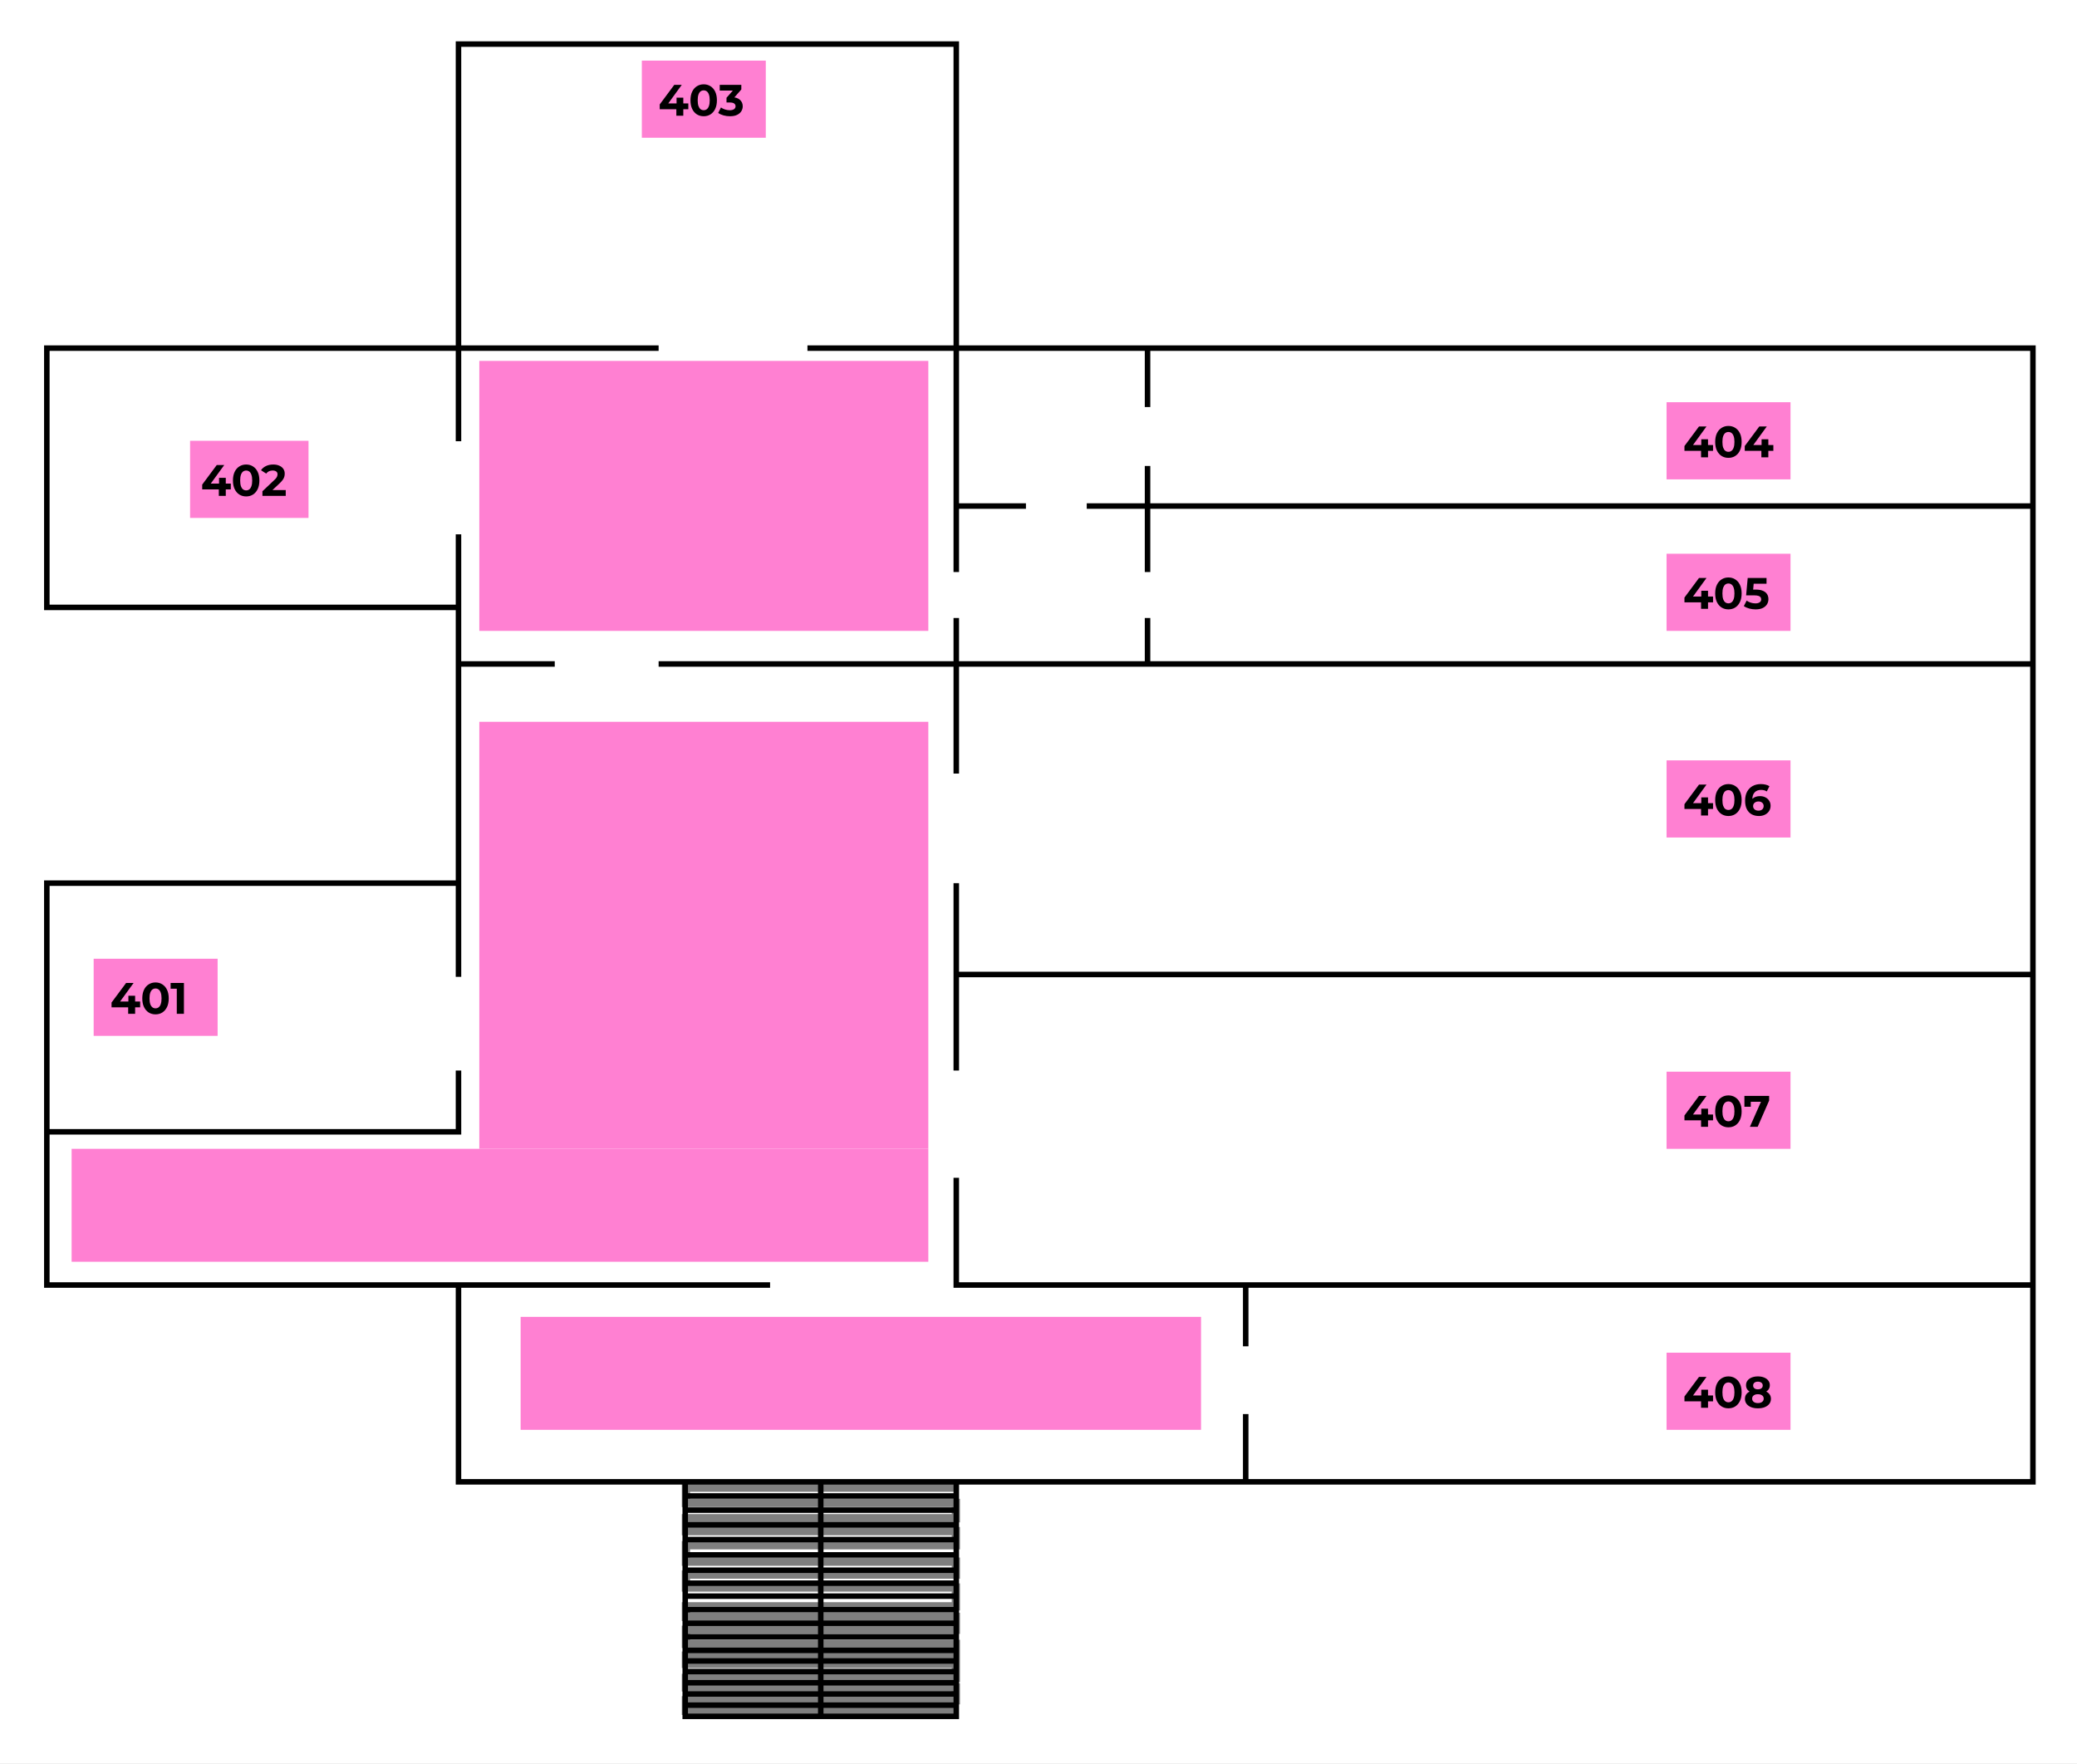
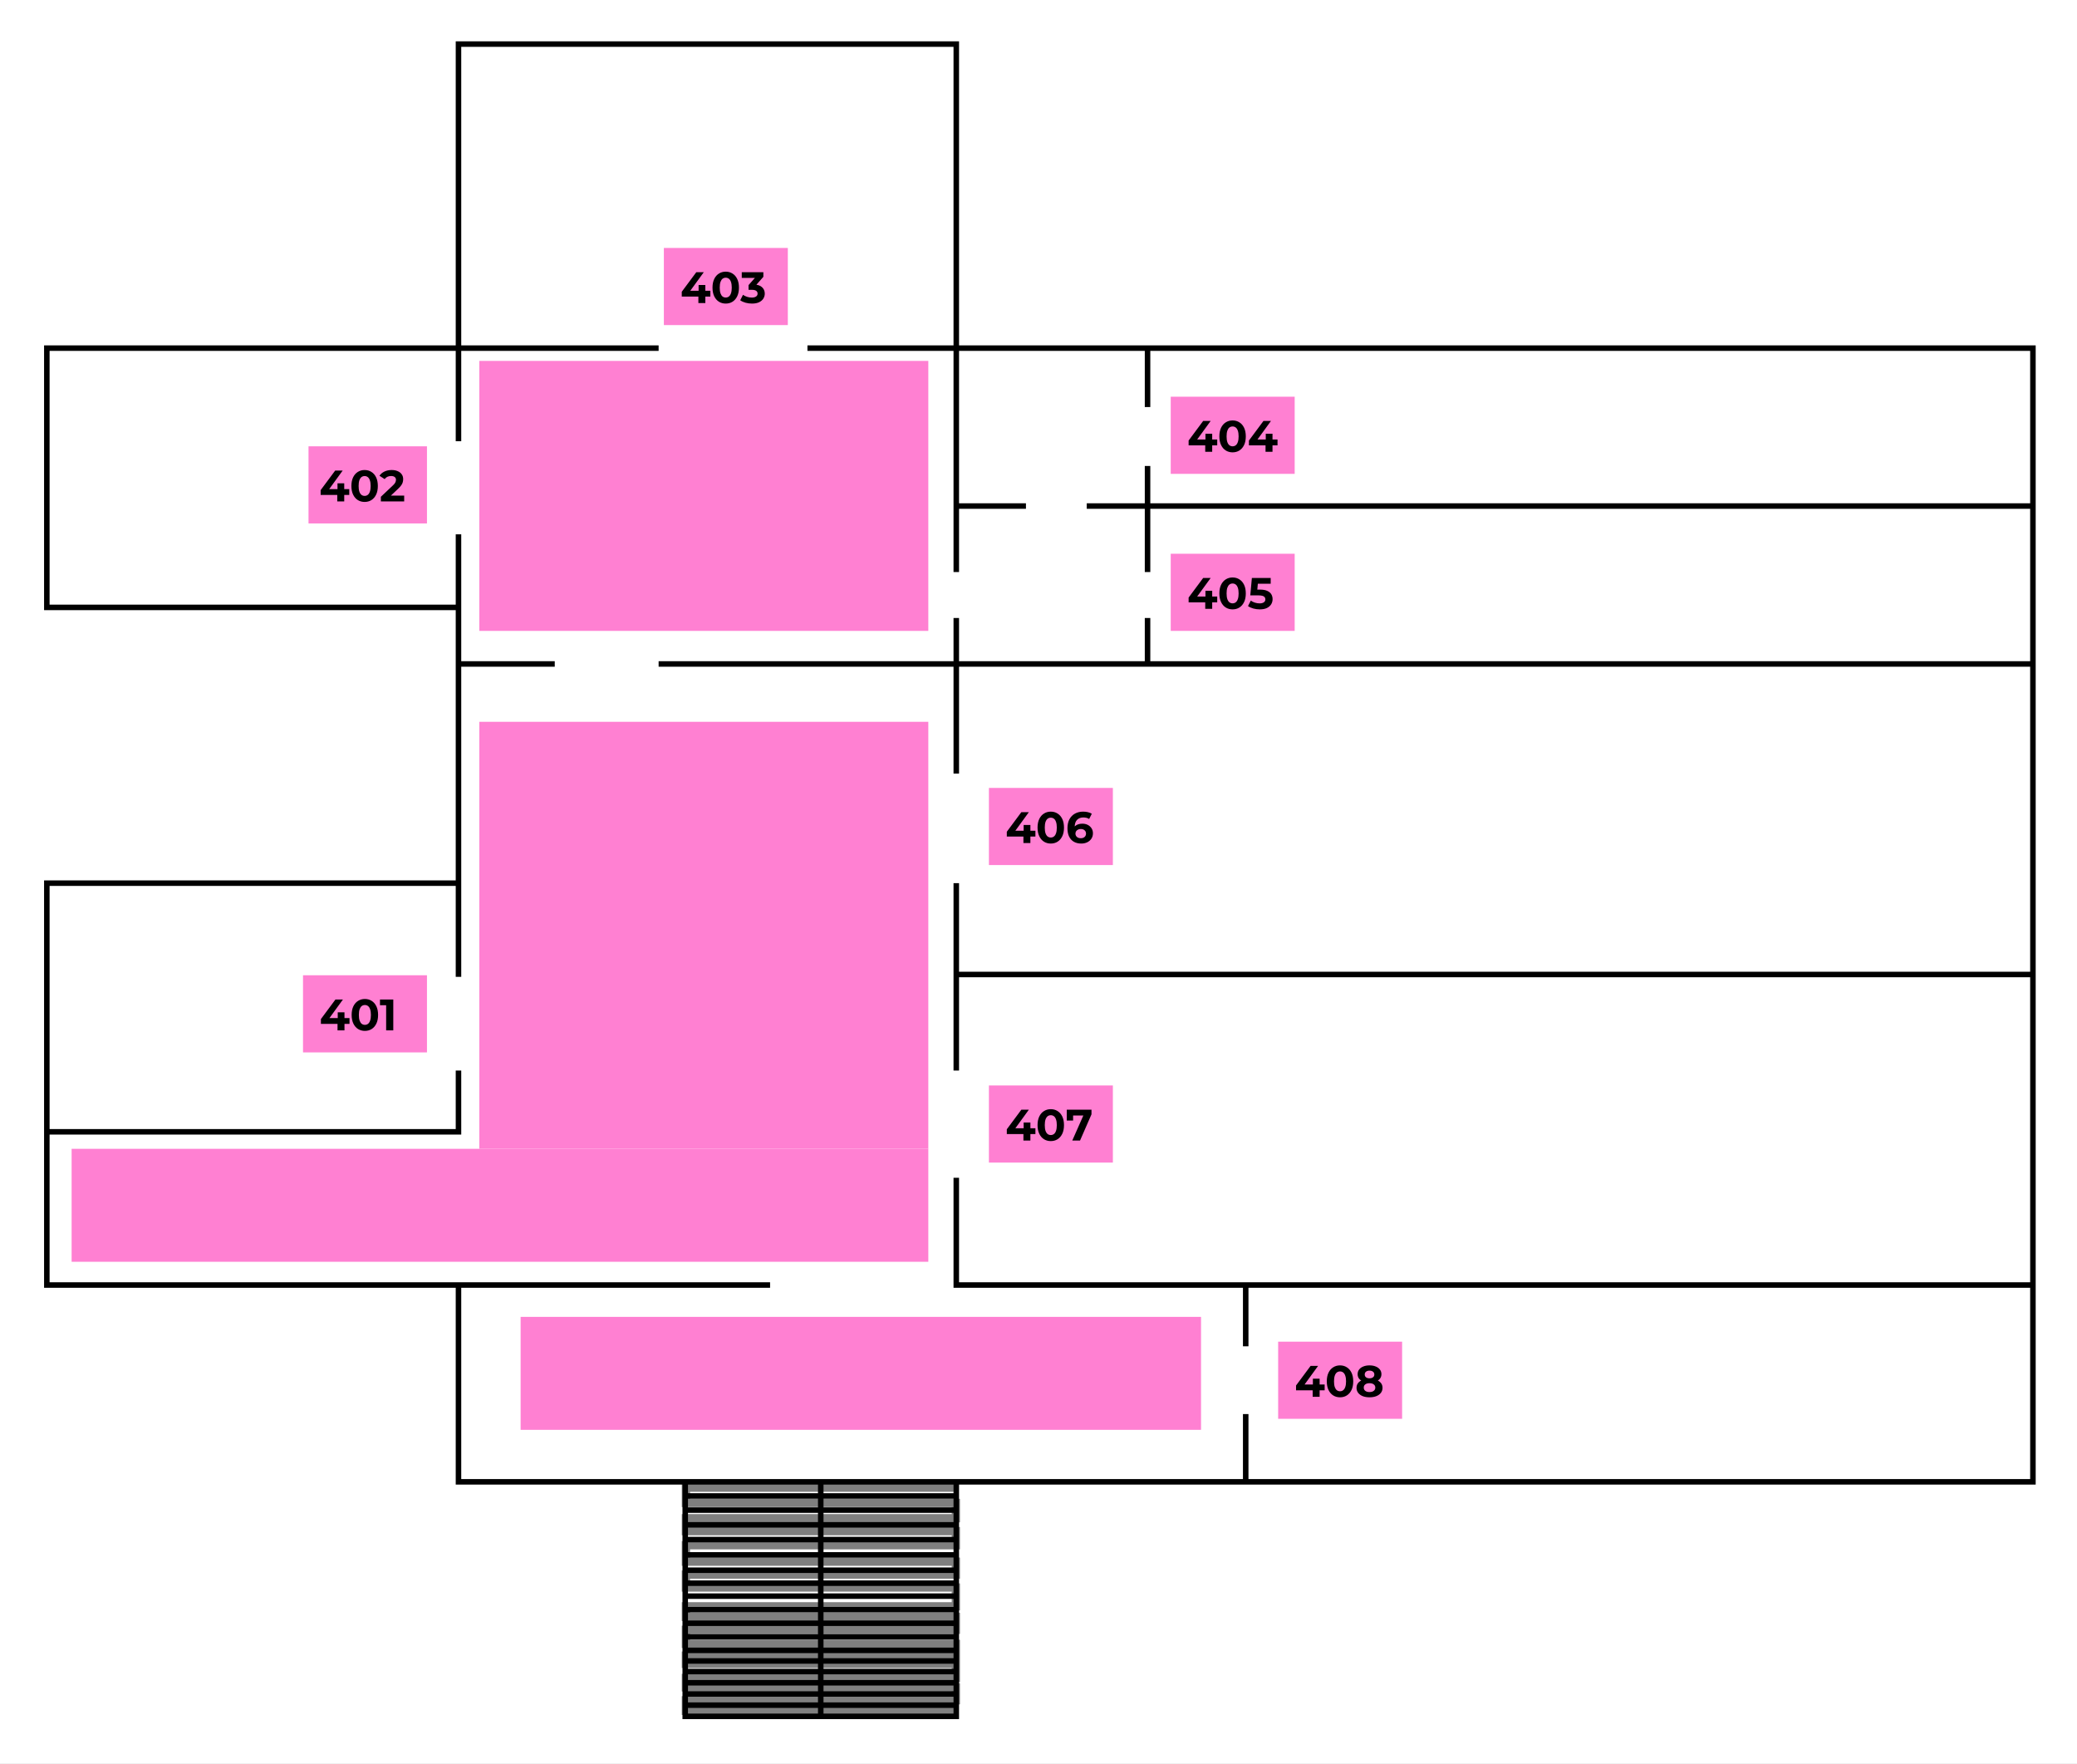
<svg xmlns="http://www.w3.org/2000/svg" width="754" height="640" viewBox="0 0 754 640" fill="none">
  <rect width="754" height="640" fill="white" />
  <path d="M452.221 537.875H738V466.438M452.221 537.875H347.152M452.221 537.875V513.278M452.221 466.438H738M452.221 466.438H347.152M452.221 466.438V488.681M738 466.438V353.721M347.152 427.511V466.438H738M166.442 466.438V537.875H248.75M166.442 466.438H17V410.828M166.442 466.438H279.558M17 410.828H166.442V388.584M17 410.828V320.569H166.442M166.442 320.569V241.005M166.442 320.569V354.577V193.951V220.472M248.75 537.875H297.951M248.75 537.875V543.008M347.152 537.875H297.951M347.152 537.875V543.008M297.951 537.875V623M297.951 623H248.75V618.936M297.951 623H347.152V618.936M248.75 548.141H347.152M248.75 548.141V553.488M248.75 548.141V543.008M347.152 548.141V553.488M347.152 548.141V543.008M347.152 558.835H248.75M347.152 558.835V564.396M347.152 558.835V553.488M248.75 558.835V564.396M248.75 558.835V553.488M248.75 569.957H347.152M248.75 569.957V564.396M248.75 569.957V574.662M347.152 569.957V564.396M347.152 569.957V574.662M347.152 579.368H248.75M347.152 579.368V574.662M347.152 579.368V584.287M248.75 579.368V574.662M248.75 579.368V584.287M248.75 589.206H347.152M248.75 589.206V584.287M248.75 589.206V594.126M347.152 589.206V584.287M347.152 589.206V594.126M347.152 599.045H248.75M347.152 599.045V594.126M347.152 599.045V602.895M248.75 599.045V594.126M248.75 599.045V602.895M248.75 606.745H347.152M248.75 606.745V602.895M248.75 606.745V610.809M347.152 606.745V602.895M347.152 606.745V610.809M347.152 614.872H248.75M347.152 614.872V610.809M347.152 614.872V618.936M248.75 614.872V610.809M248.75 614.872V618.936M248.75 564.396H347.152M347.152 553.488H248.75M248.75 543.008H347.152M347.152 574.662H248.75M248.75 584.287H347.152M347.152 594.126H248.75M248.75 602.895H347.152M347.152 610.809H248.75M248.75 618.936H347.152M347.152 241.005H239.094M347.152 241.005V280.787M347.152 241.005H416.585M347.152 241.005V224.322M166.442 241.005H201.388M166.442 241.005V220.472M347.152 353.721H738M347.152 353.721V388.584M347.152 353.721V320.569M738 353.721V241.005M738 241.005H416.585M738 241.005V183.684M166.442 220.472H17V126.364H166.442M166.442 126.364V16H347.152V126.364M166.442 126.364V160.157M166.442 126.364H239.094M347.152 126.364V183.684M347.152 126.364H416.585M347.152 126.364H293.123M347.152 126.364V207.639V183.684M347.152 183.684H372.442M416.585 183.684H738M416.585 183.684H394.513M416.585 183.684V169.14M416.585 183.684V207.639M416.585 241.005V224.322M416.585 126.364H738V183.684M416.585 126.364V147.752" stroke="black" stroke-width="2" />
  <path d="M347 540H249V545.542H347V551.084H249V555.774H347V560.889H249V566.858H347V571.547H249V576.237H347V580.5V583.058H249V586.895H347V591.584H249V596.7H347V600.963H249V603.947H347V609.063H249V612.474H347V617.163H249V621H347" stroke="black" stroke-opacity="0.5" stroke-width="3" />
-   <rect x="69" y="160" width="43" height="28" fill="#FF80D2" />
-   <path d="M73.405 177.648V175.904L78.685 168.8H81.405L76.237 175.904L74.973 175.536H83.789V177.648H73.405ZM79.437 180V177.648L79.517 175.536V173.44H81.965V180H79.437ZM89.364 180.192C88.447 180.192 87.626 179.968 86.9 179.52C86.175 179.061 85.604 178.4 85.188 177.536C84.772 176.672 84.564 175.627 84.564 174.4C84.564 173.173 84.772 172.128 85.188 171.264C85.604 170.4 86.175 169.744 86.9 169.296C87.626 168.837 88.447 168.608 89.364 168.608C90.292 168.608 91.114 168.837 91.828 169.296C92.553 169.744 93.124 170.4 93.54 171.264C93.956 172.128 94.164 173.173 94.164 174.4C94.164 175.627 93.956 176.672 93.54 177.536C93.124 178.4 92.553 179.061 91.828 179.52C91.114 179.968 90.292 180.192 89.364 180.192ZM89.364 178C89.802 178 90.18 177.877 90.5 177.632C90.831 177.387 91.087 176.997 91.268 176.464C91.46 175.931 91.556 175.243 91.556 174.4C91.556 173.557 91.46 172.869 91.268 172.336C91.087 171.803 90.831 171.413 90.5 171.168C90.18 170.923 89.802 170.8 89.364 170.8C88.938 170.8 88.559 170.923 88.228 171.168C87.908 171.413 87.652 171.803 87.46 172.336C87.279 172.869 87.188 173.557 87.188 174.4C87.188 175.243 87.279 175.931 87.46 176.464C87.652 176.997 87.908 177.387 88.228 177.632C88.559 177.877 88.938 178 89.364 178ZM95.265 180V178.32L99.585 174.24C99.926 173.931 100.177 173.653 100.337 173.408C100.497 173.163 100.604 172.939 100.657 172.736C100.721 172.533 100.753 172.347 100.753 172.176C100.753 171.728 100.598 171.387 100.289 171.152C99.99 170.907 99.548 170.784 98.961 170.784C98.492 170.784 98.054 170.875 97.649 171.056C97.254 171.237 96.918 171.52 96.641 171.904L94.753 170.688C95.18 170.048 95.777 169.541 96.545 169.168C97.313 168.795 98.198 168.608 99.201 168.608C100.033 168.608 100.758 168.747 101.377 169.024C102.006 169.291 102.492 169.669 102.833 170.16C103.185 170.651 103.361 171.237 103.361 171.92C103.361 172.283 103.313 172.645 103.217 173.008C103.132 173.36 102.95 173.733 102.673 174.128C102.406 174.523 102.012 174.965 101.489 175.456L97.905 178.832L97.409 177.888H103.729V180H95.265Z" fill="black" />
+   <rect x="112" y="162" width="43" height="28" fill="#FF80D2" />
+   <path d="M116.405 179.648V177.904L121.685 170.8H124.405L119.237 177.904L117.973 177.536H126.789V179.648H116.405ZM122.437 182V179.648L122.517 177.536V175.44H124.965V182H122.437ZM132.364 182.192C131.447 182.192 130.626 181.968 129.9 181.52C129.175 181.061 128.604 180.4 128.188 179.536C127.772 178.672 127.564 177.627 127.564 176.4C127.564 175.173 127.772 174.128 128.188 173.264C128.604 172.4 129.175 171.744 129.9 171.296C130.626 170.837 131.447 170.608 132.364 170.608C133.292 170.608 134.114 170.837 134.828 171.296C135.554 171.744 136.124 172.4 136.54 173.264C136.956 174.128 137.164 175.173 137.164 176.4C137.164 177.627 136.956 178.672 136.54 179.536C136.124 180.4 135.554 181.061 134.828 181.52C134.114 181.968 133.292 182.192 132.364 182.192ZM132.364 180C132.802 180 133.18 179.877 133.5 179.632C133.831 179.387 134.087 178.997 134.268 178.464C134.46 177.931 134.556 177.243 134.556 176.4C134.556 175.557 134.46 174.869 134.268 174.336C134.087 173.803 133.831 173.413 133.5 173.168C133.18 172.923 132.802 172.8 132.364 172.8C131.938 172.8 131.559 172.923 131.228 173.168C130.908 173.413 130.652 173.803 130.46 174.336C130.279 174.869 130.188 175.557 130.188 176.4C130.188 177.243 130.279 177.931 130.46 178.464C130.652 178.997 130.908 179.387 131.228 179.632C131.559 179.877 131.938 180 132.364 180ZM138.265 182V180.32L142.585 176.24C142.926 175.931 143.177 175.653 143.337 175.408C143.497 175.163 143.604 174.939 143.657 174.736C143.721 174.533 143.753 174.347 143.753 174.176C143.753 173.728 143.598 173.387 143.289 173.152C142.99 172.907 142.548 172.784 141.961 172.784C141.492 172.784 141.054 172.875 140.649 173.056C140.254 173.237 139.918 173.52 139.641 173.904L137.753 172.688C138.18 172.048 138.777 171.541 139.545 171.168C140.313 170.795 141.198 170.608 142.201 170.608C143.033 170.608 143.758 170.747 144.377 171.024C145.006 171.291 145.492 171.669 145.833 172.16C146.185 172.651 146.361 173.237 146.361 173.92C146.361 174.283 146.313 174.645 146.217 175.008C146.132 175.36 145.95 175.733 145.673 176.128C145.406 176.523 145.012 176.965 144.489 177.456L140.905 180.832L140.409 179.888H146.729V182H138.265Z" fill="black" />
  <rect x="189" y="478" width="247" height="41" fill="#FF80D2" />
  <rect x="174" y="262" width="163" height="155" fill="#FF80D2" />
  <rect x="174" y="131" width="163" height="98" fill="#FF80D2" />
  <rect x="26" y="417" width="311" height="41" fill="#FF80D2" />
-   <rect x="605" y="146" width="45" height="28" fill="#FF80D2" />
-   <path d="M611.496 163.648V161.904L616.776 154.8H619.496L614.328 161.904L613.064 161.536H621.88V163.648H611.496ZM617.528 166V163.648L617.608 161.536V159.44H620.056V166H617.528ZM627.455 166.192C626.538 166.192 625.717 165.968 624.991 165.52C624.266 165.061 623.695 164.4 623.279 163.536C622.863 162.672 622.655 161.627 622.655 160.4C622.655 159.173 622.863 158.128 623.279 157.264C623.695 156.4 624.266 155.744 624.991 155.296C625.717 154.837 626.538 154.608 627.455 154.608C628.383 154.608 629.205 154.837 629.919 155.296C630.645 155.744 631.215 156.4 631.631 157.264C632.047 158.128 632.255 159.173 632.255 160.4C632.255 161.627 632.047 162.672 631.631 163.536C631.215 164.4 630.645 165.061 629.919 165.52C629.205 165.968 628.383 166.192 627.455 166.192ZM627.455 164C627.893 164 628.271 163.877 628.591 163.632C628.922 163.387 629.178 162.997 629.359 162.464C629.551 161.931 629.647 161.243 629.647 160.4C629.647 159.557 629.551 158.869 629.359 158.336C629.178 157.803 628.922 157.413 628.591 157.168C628.271 156.923 627.893 156.8 627.455 156.8C627.029 156.8 626.65 156.923 626.319 157.168C625.999 157.413 625.743 157.803 625.551 158.336C625.37 158.869 625.279 159.557 625.279 160.4C625.279 161.243 625.37 161.931 625.551 162.464C625.743 162.997 625.999 163.387 626.319 163.632C626.65 163.877 627.029 164 627.455 164ZM633.387 163.648V161.904L638.667 154.8H641.387L636.219 161.904L634.955 161.536H643.771V163.648H633.387ZM639.419 166V163.648L639.499 161.536V159.44H641.947V166H639.419Z" fill="black" />
-   <rect x="233" y="22" width="45" height="28" fill="#FF80D2" />
-   <path d="M239.496 39.648V37.904L244.776 30.8H247.496L242.328 37.904L241.064 37.536H249.88V39.648H239.496ZM245.528 42V39.648L245.608 37.536V35.44H248.056V42H245.528ZM255.455 42.192C254.538 42.192 253.717 41.968 252.991 41.52C252.266 41.061 251.695 40.4 251.279 39.536C250.863 38.672 250.655 37.627 250.655 36.4C250.655 35.173 250.863 34.128 251.279 33.264C251.695 32.4 252.266 31.744 252.991 31.296C253.717 30.837 254.538 30.608 255.455 30.608C256.383 30.608 257.205 30.837 257.919 31.296C258.645 31.744 259.215 32.4 259.631 33.264C260.047 34.128 260.255 35.173 260.255 36.4C260.255 37.627 260.047 38.672 259.631 39.536C259.215 40.4 258.645 41.061 257.919 41.52C257.205 41.968 256.383 42.192 255.455 42.192ZM255.455 40C255.893 40 256.271 39.877 256.591 39.632C256.922 39.387 257.178 38.997 257.359 38.464C257.551 37.931 257.647 37.243 257.647 36.4C257.647 35.557 257.551 34.869 257.359 34.336C257.178 33.803 256.922 33.413 256.591 33.168C256.271 32.923 255.893 32.8 255.455 32.8C255.029 32.8 254.65 32.923 254.319 33.168C253.999 33.413 253.743 33.803 253.551 34.336C253.37 34.869 253.279 35.557 253.279 36.4C253.279 37.243 253.37 37.931 253.551 38.464C253.743 38.997 253.999 39.387 254.319 39.632C254.65 39.877 255.029 40 255.455 40ZM264.99 42.192C264.212 42.192 263.438 42.091 262.67 41.888C261.902 41.675 261.252 41.376 260.718 40.992L261.726 39.008C262.153 39.317 262.649 39.563 263.214 39.744C263.78 39.925 264.35 40.016 264.926 40.016C265.577 40.016 266.089 39.888 266.462 39.632C266.836 39.376 267.022 39.024 267.022 38.576C267.022 38.149 266.857 37.813 266.526 37.568C266.196 37.323 265.662 37.2 264.926 37.2H263.742V35.488L266.862 31.952L267.15 32.88H261.278V30.8H269.118V32.48L266.014 36.016L264.702 35.264H265.454C266.83 35.264 267.87 35.573 268.574 36.192C269.278 36.811 269.63 37.605 269.63 38.576C269.63 39.205 269.465 39.797 269.134 40.352C268.804 40.896 268.297 41.339 267.614 41.68C266.932 42.021 266.057 42.192 264.99 42.192Z" fill="black" />
-   <rect x="605" y="201" width="45" height="28" fill="#FF80D2" />
-   <path d="M611.496 218.648V216.904L616.776 209.8H619.496L614.328 216.904L613.064 216.536H621.88V218.648H611.496ZM617.528 221V218.648L617.608 216.536V214.44H620.056V221H617.528ZM627.455 221.192C626.538 221.192 625.717 220.968 624.991 220.52C624.266 220.061 623.695 219.4 623.279 218.536C622.863 217.672 622.655 216.627 622.655 215.4C622.655 214.173 622.863 213.128 623.279 212.264C623.695 211.4 624.266 210.744 624.991 210.296C625.717 209.837 626.538 209.608 627.455 209.608C628.383 209.608 629.205 209.837 629.919 210.296C630.645 210.744 631.215 211.4 631.631 212.264C632.047 213.128 632.255 214.173 632.255 215.4C632.255 216.627 632.047 217.672 631.631 218.536C631.215 219.4 630.645 220.061 629.919 220.52C629.205 220.968 628.383 221.192 627.455 221.192ZM627.455 219C627.893 219 628.271 218.877 628.591 218.632C628.922 218.387 629.178 217.997 629.359 217.464C629.551 216.931 629.647 216.243 629.647 215.4C629.647 214.557 629.551 213.869 629.359 213.336C629.178 212.803 628.922 212.413 628.591 212.168C628.271 211.923 627.893 211.8 627.455 211.8C627.029 211.8 626.65 211.923 626.319 212.168C625.999 212.413 625.743 212.803 625.551 213.336C625.37 213.869 625.279 214.557 625.279 215.4C625.279 216.243 625.37 216.931 625.551 217.464C625.743 217.997 625.999 218.387 626.319 218.632C626.65 218.877 627.029 219 627.455 219ZM637.323 221.192C636.544 221.192 635.771 221.091 635.003 220.888C634.245 220.675 633.595 220.376 633.051 219.992L634.075 218.008C634.501 218.317 634.992 218.563 635.547 218.744C636.112 218.925 636.683 219.016 637.259 219.016C637.909 219.016 638.421 218.888 638.795 218.632C639.168 218.376 639.355 218.019 639.355 217.56C639.355 217.272 639.28 217.016 639.131 216.792C638.981 216.568 638.715 216.397 638.331 216.28C637.957 216.163 637.429 216.104 636.747 216.104H633.883L634.459 209.8H641.291V211.88H635.387L636.731 210.696L636.331 215.192L634.987 214.008H637.355C638.464 214.008 639.355 214.163 640.027 214.472C640.709 214.771 641.205 215.181 641.515 215.704C641.824 216.227 641.979 216.819 641.979 217.48C641.979 218.141 641.813 218.755 641.483 219.32C641.152 219.875 640.64 220.328 639.947 220.68C639.264 221.021 638.389 221.192 637.323 221.192Z" fill="black" />
-   <rect x="605" y="276" width="45" height="28" fill="#FF80D2" />
-   <path d="M611.496 293.648V291.904L616.776 284.8H619.496L614.328 291.904L613.064 291.536H621.88V293.648H611.496ZM617.528 296V293.648L617.608 291.536V289.44H620.056V296H617.528ZM627.455 296.192C626.538 296.192 625.717 295.968 624.991 295.52C624.266 295.061 623.695 294.4 623.279 293.536C622.863 292.672 622.655 291.627 622.655 290.4C622.655 289.173 622.863 288.128 623.279 287.264C623.695 286.4 624.266 285.744 624.991 285.296C625.717 284.837 626.538 284.608 627.455 284.608C628.383 284.608 629.205 284.837 629.919 285.296C630.645 285.744 631.215 286.4 631.631 287.264C632.047 288.128 632.255 289.173 632.255 290.4C632.255 291.627 632.047 292.672 631.631 293.536C631.215 294.4 630.645 295.061 629.919 295.52C629.205 295.968 628.383 296.192 627.455 296.192ZM627.455 294C627.893 294 628.271 293.877 628.591 293.632C628.922 293.387 629.178 292.997 629.359 292.464C629.551 291.931 629.647 291.243 629.647 290.4C629.647 289.557 629.551 288.869 629.359 288.336C629.178 287.803 628.922 287.413 628.591 287.168C628.271 286.923 627.893 286.8 627.455 286.8C627.029 286.8 626.65 286.923 626.319 287.168C625.999 287.413 625.743 287.803 625.551 288.336C625.37 288.869 625.279 289.557 625.279 290.4C625.279 291.243 625.37 291.931 625.551 292.464C625.743 292.997 625.999 293.387 626.319 293.632C626.65 293.877 627.029 294 627.455 294ZM638.523 296.192C637.499 296.192 636.608 295.979 635.851 295.552C635.104 295.125 634.528 294.501 634.123 293.68C633.717 292.859 633.515 291.845 633.515 290.64C633.515 289.349 633.755 288.256 634.235 287.36C634.725 286.464 635.397 285.781 636.251 285.312C637.115 284.843 638.107 284.608 639.227 284.608C639.824 284.608 640.395 284.672 640.939 284.8C641.483 284.928 641.952 285.12 642.347 285.376L641.387 287.28C641.077 287.067 640.747 286.923 640.395 286.848C640.043 286.763 639.675 286.72 639.291 286.72C638.32 286.72 637.552 287.013 636.987 287.6C636.421 288.187 636.139 289.056 636.139 290.208C636.139 290.4 636.139 290.613 636.139 290.848C636.149 291.083 636.181 291.317 636.235 291.552L635.515 290.88C635.717 290.464 635.979 290.117 636.299 289.84C636.619 289.552 636.997 289.339 637.435 289.2C637.883 289.051 638.373 288.976 638.907 288.976C639.632 288.976 640.283 289.12 640.859 289.408C641.435 289.696 641.893 290.101 642.235 290.624C642.587 291.147 642.763 291.76 642.763 292.464C642.763 293.221 642.571 293.883 642.187 294.448C641.813 295.003 641.307 295.435 640.667 295.744C640.037 296.043 639.323 296.192 638.523 296.192ZM638.379 294.256C638.741 294.256 639.061 294.192 639.339 294.064C639.627 293.925 639.851 293.728 640.011 293.472C640.171 293.216 640.251 292.923 640.251 292.592C640.251 292.08 640.075 291.675 639.723 291.376C639.381 291.067 638.923 290.912 638.347 290.912C637.963 290.912 637.627 290.987 637.339 291.136C637.051 291.275 636.821 291.472 636.651 291.728C636.491 291.973 636.411 292.261 636.411 292.592C636.411 292.912 636.491 293.2 636.651 293.456C636.811 293.701 637.035 293.899 637.323 294.048C637.611 294.187 637.963 294.256 638.379 294.256Z" fill="black" />
-   <rect x="605" y="389" width="45" height="28" fill="#FF80D2" />
-   <path d="M611.496 406.648V404.904L616.776 397.8H619.496L614.328 404.904L613.064 404.536H621.88V406.648H611.496ZM617.528 409V406.648L617.608 404.536V402.44H620.056V409H617.528ZM627.455 409.192C626.538 409.192 625.717 408.968 624.991 408.52C624.266 408.061 623.695 407.4 623.279 406.536C622.863 405.672 622.655 404.627 622.655 403.4C622.655 402.173 622.863 401.128 623.279 400.264C623.695 399.4 624.266 398.744 624.991 398.296C625.717 397.837 626.538 397.608 627.455 397.608C628.383 397.608 629.205 397.837 629.919 398.296C630.645 398.744 631.215 399.4 631.631 400.264C632.047 401.128 632.255 402.173 632.255 403.4C632.255 404.627 632.047 405.672 631.631 406.536C631.215 407.4 630.645 408.061 629.919 408.52C629.205 408.968 628.383 409.192 627.455 409.192ZM627.455 407C627.893 407 628.271 406.877 628.591 406.632C628.922 406.387 629.178 405.997 629.359 405.464C629.551 404.931 629.647 404.243 629.647 403.4C629.647 402.557 629.551 401.869 629.359 401.336C629.178 400.803 628.922 400.413 628.591 400.168C628.271 399.923 627.893 399.8 627.455 399.8C627.029 399.8 626.65 399.923 626.319 400.168C625.999 400.413 625.743 400.803 625.551 401.336C625.37 401.869 625.279 402.557 625.279 403.4C625.279 404.243 625.37 404.931 625.551 405.464C625.743 405.997 625.999 406.387 626.319 406.632C626.65 406.877 627.029 407 627.455 407ZM635.26 409L639.772 398.792L640.444 399.912H634.412L635.564 398.696V401.736H633.26V397.8H642.236V399.48L638.076 409H635.26Z" fill="black" />
-   <rect x="605" y="491" width="45" height="28" fill="#FF80D2" />
-   <path d="M611.496 508.648V506.904L616.776 499.8H619.496L614.328 506.904L613.064 506.536H621.88V508.648H611.496ZM617.528 511V508.648L617.608 506.536V504.44H620.056V511H617.528ZM627.455 511.192C626.538 511.192 625.717 510.968 624.991 510.52C624.266 510.061 623.695 509.4 623.279 508.536C622.863 507.672 622.655 506.627 622.655 505.4C622.655 504.173 622.863 503.128 623.279 502.264C623.695 501.4 624.266 500.744 624.991 500.296C625.717 499.837 626.538 499.608 627.455 499.608C628.383 499.608 629.205 499.837 629.919 500.296C630.645 500.744 631.215 501.4 631.631 502.264C632.047 503.128 632.255 504.173 632.255 505.4C632.255 506.627 632.047 507.672 631.631 508.536C631.215 509.4 630.645 510.061 629.919 510.52C629.205 510.968 628.383 511.192 627.455 511.192ZM627.455 509C627.893 509 628.271 508.877 628.591 508.632C628.922 508.387 629.178 507.997 629.359 507.464C629.551 506.931 629.647 506.243 629.647 505.4C629.647 504.557 629.551 503.869 629.359 503.336C629.178 502.803 628.922 502.413 628.591 502.168C628.271 501.923 627.893 501.8 627.455 501.8C627.029 501.8 626.65 501.923 626.319 502.168C625.999 502.413 625.743 502.803 625.551 503.336C625.37 503.869 625.279 504.557 625.279 505.4C625.279 506.243 625.37 506.931 625.551 507.464C625.743 507.997 625.999 508.387 626.319 508.632C626.65 508.877 627.029 509 627.455 509ZM638.155 511.192C637.216 511.192 636.395 511.053 635.691 510.776C634.987 510.488 634.437 510.088 634.043 509.576C633.648 509.053 633.451 508.445 633.451 507.752C633.451 507.059 633.643 506.472 634.027 505.992C634.421 505.501 634.971 505.133 635.675 504.888C636.379 504.632 637.205 504.504 638.155 504.504C639.115 504.504 639.947 504.632 640.651 504.888C641.365 505.133 641.915 505.501 642.299 505.992C642.693 506.472 642.891 507.059 642.891 507.752C642.891 508.445 642.693 509.053 642.299 509.576C641.904 510.088 641.349 510.488 640.635 510.776C639.931 511.053 639.104 511.192 638.155 511.192ZM638.155 509.288C638.805 509.288 639.317 509.144 639.691 508.856C640.075 508.568 640.267 508.173 640.267 507.672C640.267 507.171 640.075 506.781 639.691 506.504C639.317 506.216 638.805 506.072 638.155 506.072C637.515 506.072 637.008 506.216 636.635 506.504C636.261 506.781 636.075 507.171 636.075 507.672C636.075 508.173 636.261 508.568 636.635 508.856C637.008 509.144 637.515 509.288 638.155 509.288ZM638.155 504.296C638.699 504.296 639.125 504.173 639.435 503.928C639.755 503.683 639.915 503.347 639.915 502.92C639.915 502.472 639.749 502.125 639.419 501.88C639.099 501.635 638.677 501.512 638.155 501.512C637.643 501.512 637.227 501.635 636.907 501.88C636.587 502.125 636.427 502.472 636.427 502.92C636.427 503.347 636.581 503.683 636.891 503.928C637.2 504.173 637.621 504.296 638.155 504.296ZM638.155 505.816C637.291 505.816 636.533 505.699 635.883 505.464C635.243 505.229 634.741 504.888 634.379 504.44C634.027 503.981 633.851 503.437 633.851 502.808C633.851 502.147 634.032 501.581 634.395 501.112C634.757 500.632 635.264 500.264 635.915 500.008C636.565 499.741 637.312 499.608 638.155 499.608C639.019 499.608 639.771 499.741 640.411 500.008C641.061 500.264 641.568 500.632 641.931 501.112C642.304 501.581 642.491 502.147 642.491 502.808C642.491 503.437 642.309 503.981 641.947 504.44C641.595 504.888 641.093 505.229 640.443 505.464C639.792 505.699 639.029 505.816 638.155 505.816Z" fill="black" />
-   <rect x="34" y="348" width="45" height="28" fill="#FF80D2" />
-   <path d="M40.496 365.648V363.904L45.776 356.8H48.496L43.328 363.904L42.064 363.536H50.88V365.648H40.496ZM46.528 368V365.648L46.608 363.536V361.44H49.056V368H46.528ZM56.455 368.192C55.538 368.192 54.717 367.968 53.991 367.52C53.266 367.061 52.695 366.4 52.279 365.536C51.863 364.672 51.655 363.627 51.655 362.4C51.655 361.173 51.863 360.128 52.279 359.264C52.695 358.4 53.266 357.744 53.991 357.296C54.717 356.837 55.538 356.608 56.455 356.608C57.383 356.608 58.205 356.837 58.919 357.296C59.645 357.744 60.215 358.4 60.631 359.264C61.047 360.128 61.255 361.173 61.255 362.4C61.255 363.627 61.047 364.672 60.631 365.536C60.215 366.4 59.645 367.061 58.919 367.52C58.205 367.968 57.383 368.192 56.455 368.192ZM56.455 366C56.893 366 57.271 365.877 57.591 365.632C57.922 365.387 58.178 364.997 58.359 364.464C58.551 363.931 58.647 363.243 58.647 362.4C58.647 361.557 58.551 360.869 58.359 360.336C58.178 359.803 57.922 359.413 57.591 359.168C57.271 358.923 56.893 358.8 56.455 358.8C56.029 358.8 55.65 358.923 55.319 359.168C54.999 359.413 54.743 359.803 54.551 360.336C54.37 360.869 54.279 361.557 54.279 362.4C54.279 363.243 54.37 363.931 54.551 364.464C54.743 364.997 54.999 365.387 55.319 365.632C55.65 365.877 56.029 366 56.455 366ZM64.18 368V357.76L65.3 358.88H61.94V356.8H66.772V368H64.18Z" fill="black" />
+   <rect x="425" y="144" width="45" height="28" fill="#FF80D2" />
+   <path d="M431.496 161.648V159.904L436.776 152.8H439.496L434.328 159.904L433.064 159.536H441.88V161.648H431.496ZM437.528 164V161.648L437.608 159.536V157.44H440.056V164H437.528ZM447.455 164.192C446.538 164.192 445.717 163.968 444.991 163.52C444.266 163.061 443.695 162.4 443.279 161.536C442.863 160.672 442.655 159.627 442.655 158.4C442.655 157.173 442.863 156.128 443.279 155.264C443.695 154.4 444.266 153.744 444.991 153.296C445.717 152.837 446.538 152.608 447.455 152.608C448.383 152.608 449.205 152.837 449.919 153.296C450.645 153.744 451.215 154.4 451.631 155.264C452.047 156.128 452.255 157.173 452.255 158.4C452.255 159.627 452.047 160.672 451.631 161.536C451.215 162.4 450.645 163.061 449.919 163.52C449.205 163.968 448.383 164.192 447.455 164.192ZM447.455 162C447.893 162 448.271 161.877 448.591 161.632C448.922 161.387 449.178 160.997 449.359 160.464C449.551 159.931 449.647 159.243 449.647 158.4C449.647 157.557 449.551 156.869 449.359 156.336C449.178 155.803 448.922 155.413 448.591 155.168C448.271 154.923 447.893 154.8 447.455 154.8C447.029 154.8 446.65 154.923 446.319 155.168C445.999 155.413 445.743 155.803 445.551 156.336C445.37 156.869 445.279 157.557 445.279 158.4C445.279 159.243 445.37 159.931 445.551 160.464C445.743 160.997 445.999 161.387 446.319 161.632C446.65 161.877 447.029 162 447.455 162ZM453.387 161.648V159.904L458.667 152.8H461.387L456.219 159.904L454.955 159.536H463.771V161.648H453.387ZM459.419 164V161.648L459.499 159.536V157.44H461.947V164H459.419Z" fill="black" />
+   <rect x="241" y="90" width="45" height="28" fill="#FF80D2" />
+   <path d="M247.496 107.648V105.904L252.776 98.8H255.496L250.328 105.904L249.064 105.536H257.88V107.648H247.496ZM253.528 110V107.648L253.608 105.536V103.44H256.056V110H253.528ZM263.455 110.192C262.538 110.192 261.717 109.968 260.991 109.52C260.266 109.061 259.695 108.4 259.279 107.536C258.863 106.672 258.655 105.627 258.655 104.4C258.655 103.173 258.863 102.128 259.279 101.264C259.695 100.4 260.266 99.744 260.991 99.296C261.717 98.837 262.538 98.608 263.455 98.608C264.383 98.608 265.205 98.837 265.919 99.296C266.645 99.744 267.215 100.4 267.631 101.264C268.047 102.128 268.255 103.173 268.255 104.4C268.255 105.627 268.047 106.672 267.631 107.536C267.215 108.4 266.645 109.061 265.919 109.52C265.205 109.968 264.383 110.192 263.455 110.192ZM263.455 108C263.893 108 264.271 107.877 264.591 107.632C264.922 107.387 265.178 106.997 265.359 106.464C265.551 105.931 265.647 105.243 265.647 104.4C265.647 103.557 265.551 102.869 265.359 102.336C265.178 101.803 264.922 101.413 264.591 101.168C264.271 100.923 263.893 100.8 263.455 100.8C263.029 100.8 262.65 100.923 262.319 101.168C261.999 101.413 261.743 101.803 261.551 102.336C261.37 102.869 261.279 103.557 261.279 104.4C261.279 105.243 261.37 105.931 261.551 106.464C261.743 106.997 261.999 107.387 262.319 107.632C262.65 107.877 263.029 108 263.455 108ZM272.99 110.192C272.212 110.192 271.438 110.091 270.67 109.888C269.902 109.675 269.252 109.376 268.718 108.992L269.726 107.008C270.153 107.317 270.649 107.563 271.214 107.744C271.78 107.925 272.35 108.016 272.926 108.016C273.577 108.016 274.089 107.888 274.462 107.632C274.836 107.376 275.022 107.024 275.022 106.576C275.022 106.149 274.857 105.813 274.526 105.568C274.196 105.323 273.662 105.2 272.926 105.2H271.742V103.488L274.862 99.952L275.15 100.88H269.278V98.8H277.118V100.48L274.014 104.016L272.702 103.264H273.454C274.83 103.264 275.87 103.573 276.574 104.192C277.278 104.811 277.63 105.605 277.63 106.576C277.63 107.205 277.465 107.797 277.134 108.352C276.804 108.896 276.297 109.339 275.614 109.68C274.932 110.021 274.057 110.192 272.99 110.192Z" fill="black" />
+   <rect x="425" y="201" width="45" height="28" fill="#FF80D2" />
+   <path d="M431.496 218.648V216.904L436.776 209.8H439.496L434.328 216.904L433.064 216.536H441.88V218.648H431.496ZM437.528 221V218.648L437.608 216.536V214.44H440.056V221H437.528ZM447.455 221.192C446.538 221.192 445.717 220.968 444.991 220.52C444.266 220.061 443.695 219.4 443.279 218.536C442.863 217.672 442.655 216.627 442.655 215.4C442.655 214.173 442.863 213.128 443.279 212.264C443.695 211.4 444.266 210.744 444.991 210.296C445.717 209.837 446.538 209.608 447.455 209.608C448.383 209.608 449.205 209.837 449.919 210.296C450.645 210.744 451.215 211.4 451.631 212.264C452.047 213.128 452.255 214.173 452.255 215.4C452.255 216.627 452.047 217.672 451.631 218.536C451.215 219.4 450.645 220.061 449.919 220.52C449.205 220.968 448.383 221.192 447.455 221.192ZM447.455 219C447.893 219 448.271 218.877 448.591 218.632C448.922 218.387 449.178 217.997 449.359 217.464C449.551 216.931 449.647 216.243 449.647 215.4C449.647 214.557 449.551 213.869 449.359 213.336C449.178 212.803 448.922 212.413 448.591 212.168C448.271 211.923 447.893 211.8 447.455 211.8C447.029 211.8 446.65 211.923 446.319 212.168C445.999 212.413 445.743 212.803 445.551 213.336C445.37 213.869 445.279 214.557 445.279 215.4C445.279 216.243 445.37 216.931 445.551 217.464C445.743 217.997 445.999 218.387 446.319 218.632C446.65 218.877 447.029 219 447.455 219ZM457.323 221.192C456.544 221.192 455.771 221.091 455.003 220.888C454.245 220.675 453.595 220.376 453.051 219.992L454.075 218.008C454.501 218.317 454.992 218.563 455.547 218.744C456.112 218.925 456.683 219.016 457.259 219.016C457.909 219.016 458.421 218.888 458.795 218.632C459.168 218.376 459.355 218.019 459.355 217.56C459.355 217.272 459.28 217.016 459.131 216.792C458.981 216.568 458.715 216.397 458.331 216.28C457.957 216.163 457.429 216.104 456.747 216.104H453.883L454.459 209.8H461.291V211.88H455.387L456.731 210.696L456.331 215.192L454.987 214.008H457.355C458.464 214.008 459.355 214.163 460.027 214.472C460.709 214.771 461.205 215.181 461.515 215.704C461.824 216.227 461.979 216.819 461.979 217.48C461.979 218.141 461.813 218.755 461.483 219.32C461.152 219.875 460.64 220.328 459.947 220.68C459.264 221.021 458.389 221.192 457.323 221.192Z" fill="black" />
+   <rect x="359" y="286" width="45" height="28" fill="#FF80D2" />
+   <path d="M365.496 303.648V301.904L370.776 294.8H373.496L368.328 301.904L367.064 301.536H375.88V303.648H365.496ZM371.528 306V303.648L371.608 301.536V299.44H374.056V306H371.528ZM381.455 306.192C380.538 306.192 379.717 305.968 378.991 305.52C378.266 305.061 377.695 304.4 377.279 303.536C376.863 302.672 376.655 301.627 376.655 300.4C376.655 299.173 376.863 298.128 377.279 297.264C377.695 296.4 378.266 295.744 378.991 295.296C379.717 294.837 380.538 294.608 381.455 294.608C382.383 294.608 383.205 294.837 383.919 295.296C384.645 295.744 385.215 296.4 385.631 297.264C386.047 298.128 386.255 299.173 386.255 300.4C386.255 301.627 386.047 302.672 385.631 303.536C385.215 304.4 384.645 305.061 383.919 305.52C383.205 305.968 382.383 306.192 381.455 306.192ZM381.455 304C381.893 304 382.271 303.877 382.591 303.632C382.922 303.387 383.178 302.997 383.359 302.464C383.551 301.931 383.647 301.243 383.647 300.4C383.647 299.557 383.551 298.869 383.359 298.336C383.178 297.803 382.922 297.413 382.591 297.168C382.271 296.923 381.893 296.8 381.455 296.8C381.029 296.8 380.65 296.923 380.319 297.168C379.999 297.413 379.743 297.803 379.551 298.336C379.37 298.869 379.279 299.557 379.279 300.4C379.279 301.243 379.37 301.931 379.551 302.464C379.743 302.997 379.999 303.387 380.319 303.632C380.65 303.877 381.029 304 381.455 304ZM392.523 306.192C391.499 306.192 390.608 305.979 389.851 305.552C389.104 305.125 388.528 304.501 388.123 303.68C387.717 302.859 387.515 301.845 387.515 300.64C387.515 299.349 387.755 298.256 388.235 297.36C388.725 296.464 389.397 295.781 390.251 295.312C391.115 294.843 392.107 294.608 393.227 294.608C393.824 294.608 394.395 294.672 394.939 294.8C395.483 294.928 395.952 295.12 396.347 295.376L395.387 297.28C395.077 297.067 394.747 296.923 394.395 296.848C394.043 296.763 393.675 296.72 393.291 296.72C392.32 296.72 391.552 297.013 390.987 297.6C390.421 298.187 390.139 299.056 390.139 300.208C390.139 300.4 390.139 300.613 390.139 300.848C390.149 301.083 390.181 301.317 390.235 301.552L389.515 300.88C389.717 300.464 389.979 300.117 390.299 299.84C390.619 299.552 390.997 299.339 391.435 299.2C391.883 299.051 392.373 298.976 392.907 298.976C393.632 298.976 394.283 299.12 394.859 299.408C395.435 299.696 395.893 300.101 396.235 300.624C396.587 301.147 396.763 301.76 396.763 302.464C396.763 303.221 396.571 303.883 396.187 304.448C395.813 305.003 395.307 305.435 394.667 305.744C394.037 306.043 393.323 306.192 392.523 306.192ZM392.379 304.256C392.741 304.256 393.061 304.192 393.339 304.064C393.627 303.925 393.851 303.728 394.011 303.472C394.171 303.216 394.251 302.923 394.251 302.592C394.251 302.08 394.075 301.675 393.723 301.376C393.381 301.067 392.923 300.912 392.347 300.912C391.963 300.912 391.627 300.987 391.339 301.136C391.051 301.275 390.821 301.472 390.651 301.728C390.491 301.973 390.411 302.261 390.411 302.592C390.411 302.912 390.491 303.2 390.651 303.456C390.811 303.701 391.035 303.899 391.323 304.048C391.611 304.187 391.963 304.256 392.379 304.256Z" fill="black" />
+   <rect x="359" y="394" width="45" height="28" fill="#FF80D2" />
+   <path d="M365.496 411.648V409.904L370.776 402.8H373.496L368.328 409.904L367.064 409.536H375.88V411.648H365.496ZM371.528 414V411.648L371.608 409.536V407.44H374.056V414H371.528ZM381.455 414.192C380.538 414.192 379.717 413.968 378.991 413.52C378.266 413.061 377.695 412.4 377.279 411.536C376.863 410.672 376.655 409.627 376.655 408.4C376.655 407.173 376.863 406.128 377.279 405.264C377.695 404.4 378.266 403.744 378.991 403.296C379.717 402.837 380.538 402.608 381.455 402.608C382.383 402.608 383.205 402.837 383.919 403.296C384.645 403.744 385.215 404.4 385.631 405.264C386.047 406.128 386.255 407.173 386.255 408.4C386.255 409.627 386.047 410.672 385.631 411.536C385.215 412.4 384.645 413.061 383.919 413.52C383.205 413.968 382.383 414.192 381.455 414.192ZM381.455 412C381.893 412 382.271 411.877 382.591 411.632C382.922 411.387 383.178 410.997 383.359 410.464C383.551 409.931 383.647 409.243 383.647 408.4C383.647 407.557 383.551 406.869 383.359 406.336C383.178 405.803 382.922 405.413 382.591 405.168C382.271 404.923 381.893 404.8 381.455 404.8C381.029 404.8 380.65 404.923 380.319 405.168C379.999 405.413 379.743 405.803 379.551 406.336C379.37 406.869 379.279 407.557 379.279 408.4C379.279 409.243 379.37 409.931 379.551 410.464C379.743 410.997 379.999 411.387 380.319 411.632C380.65 411.877 381.029 412 381.455 412ZM389.26 414L393.772 403.792L394.444 404.912H388.412L389.564 403.696V406.736H387.26V402.8H396.236V404.48L392.076 414H389.26Z" fill="black" />
+   <rect x="464" y="487" width="45" height="28" fill="#FF80D2" />
+   <path d="M470.496 504.648V502.904L475.776 495.8H478.496L473.328 502.904L472.064 502.536H480.88V504.648H470.496ZM476.528 507V504.648L476.608 502.536V500.44H479.056V507H476.528ZM486.455 507.192C485.538 507.192 484.717 506.968 483.991 506.52C483.266 506.061 482.695 505.4 482.279 504.536C481.863 503.672 481.655 502.627 481.655 501.4C481.655 500.173 481.863 499.128 482.279 498.264C482.695 497.4 483.266 496.744 483.991 496.296C484.717 495.837 485.538 495.608 486.455 495.608C487.383 495.608 488.205 495.837 488.919 496.296C489.645 496.744 490.215 497.4 490.631 498.264C491.047 499.128 491.255 500.173 491.255 501.4C491.255 502.627 491.047 503.672 490.631 504.536C490.215 505.4 489.645 506.061 488.919 506.52C488.205 506.968 487.383 507.192 486.455 507.192ZM486.455 505C486.893 505 487.271 504.877 487.591 504.632C487.922 504.387 488.178 503.997 488.359 503.464C488.551 502.931 488.647 502.243 488.647 501.4C488.647 500.557 488.551 499.869 488.359 499.336C488.178 498.803 487.922 498.413 487.591 498.168C487.271 497.923 486.893 497.8 486.455 497.8C486.029 497.8 485.65 497.923 485.319 498.168C484.999 498.413 484.743 498.803 484.551 499.336C484.37 499.869 484.279 500.557 484.279 501.4C484.279 502.243 484.37 502.931 484.551 503.464C484.743 503.997 484.999 504.387 485.319 504.632C485.65 504.877 486.029 505 486.455 505ZM497.155 507.192C496.216 507.192 495.395 507.053 494.691 506.776C493.987 506.488 493.437 506.088 493.043 505.576C492.648 505.053 492.451 504.445 492.451 503.752C492.451 503.059 492.643 502.472 493.027 501.992C493.421 501.501 493.971 501.133 494.675 500.888C495.379 500.632 496.205 500.504 497.155 500.504C498.115 500.504 498.947 500.632 499.651 500.888C500.365 501.133 500.915 501.501 501.299 501.992C501.693 502.472 501.891 503.059 501.891 503.752C501.891 504.445 501.693 505.053 501.299 505.576C500.904 506.088 500.349 506.488 499.635 506.776C498.931 507.053 498.104 507.192 497.155 507.192ZM497.155 505.288C497.805 505.288 498.317 505.144 498.691 504.856C499.075 504.568 499.267 504.173 499.267 503.672C499.267 503.171 499.075 502.781 498.691 502.504C498.317 502.216 497.805 502.072 497.155 502.072C496.515 502.072 496.008 502.216 495.635 502.504C495.261 502.781 495.075 503.171 495.075 503.672C495.075 504.173 495.261 504.568 495.635 504.856C496.008 505.144 496.515 505.288 497.155 505.288ZM497.155 500.296C497.699 500.296 498.125 500.173 498.435 499.928C498.755 499.683 498.915 499.347 498.915 498.92C498.915 498.472 498.749 498.125 498.419 497.88C498.099 497.635 497.677 497.512 497.155 497.512C496.643 497.512 496.227 497.635 495.907 497.88C495.587 498.125 495.427 498.472 495.427 498.92C495.427 499.347 495.581 499.683 495.891 499.928C496.2 500.173 496.621 500.296 497.155 500.296ZM497.155 501.816C496.291 501.816 495.533 501.699 494.883 501.464C494.243 501.229 493.741 500.888 493.379 500.44C493.027 499.981 492.851 499.437 492.851 498.808C492.851 498.147 493.032 497.581 493.395 497.112C493.757 496.632 494.264 496.264 494.915 496.008C495.565 495.741 496.312 495.608 497.155 495.608C498.019 495.608 498.771 495.741 499.411 496.008C500.061 496.264 500.568 496.632 500.931 497.112C501.304 497.581 501.491 498.147 501.491 498.808C501.491 499.437 501.309 499.981 500.947 500.44C500.595 500.888 500.093 501.229 499.443 501.464C498.792 501.699 498.029 501.816 497.155 501.816Z" fill="black" />
+   <rect x="110" y="354" width="45" height="28" fill="#FF80D2" />
+   <path d="M116.496 371.648V369.904L121.776 362.8H124.496L119.328 369.904L118.064 369.536H126.88V371.648H116.496ZM122.528 374V371.648L122.608 369.536V367.44H125.056V374H122.528ZM132.455 374.192C131.538 374.192 130.717 373.968 129.991 373.52C129.266 373.061 128.695 372.4 128.279 371.536C127.863 370.672 127.655 369.627 127.655 368.4C127.655 367.173 127.863 366.128 128.279 365.264C128.695 364.4 129.266 363.744 129.991 363.296C130.717 362.837 131.538 362.608 132.455 362.608C133.383 362.608 134.205 362.837 134.919 363.296C135.645 363.744 136.215 364.4 136.631 365.264C137.047 366.128 137.255 367.173 137.255 368.4C137.255 369.627 137.047 370.672 136.631 371.536C136.215 372.4 135.645 373.061 134.919 373.52C134.205 373.968 133.383 374.192 132.455 374.192ZM132.455 372C132.893 372 133.271 371.877 133.591 371.632C133.922 371.387 134.178 370.997 134.359 370.464C134.551 369.931 134.647 369.243 134.647 368.4C134.647 367.557 134.551 366.869 134.359 366.336C134.178 365.803 133.922 365.413 133.591 365.168C133.271 364.923 132.893 364.8 132.455 364.8C132.029 364.8 131.65 364.923 131.319 365.168C130.999 365.413 130.743 365.803 130.551 366.336C130.37 366.869 130.279 367.557 130.279 368.4C130.279 369.243 130.37 369.931 130.551 370.464C130.743 370.997 130.999 371.387 131.319 371.632C131.65 371.877 132.029 372 132.455 372ZM140.18 374V363.76L141.3 364.88H137.94V362.8H142.772V374H140.18Z" fill="black" />
</svg>
